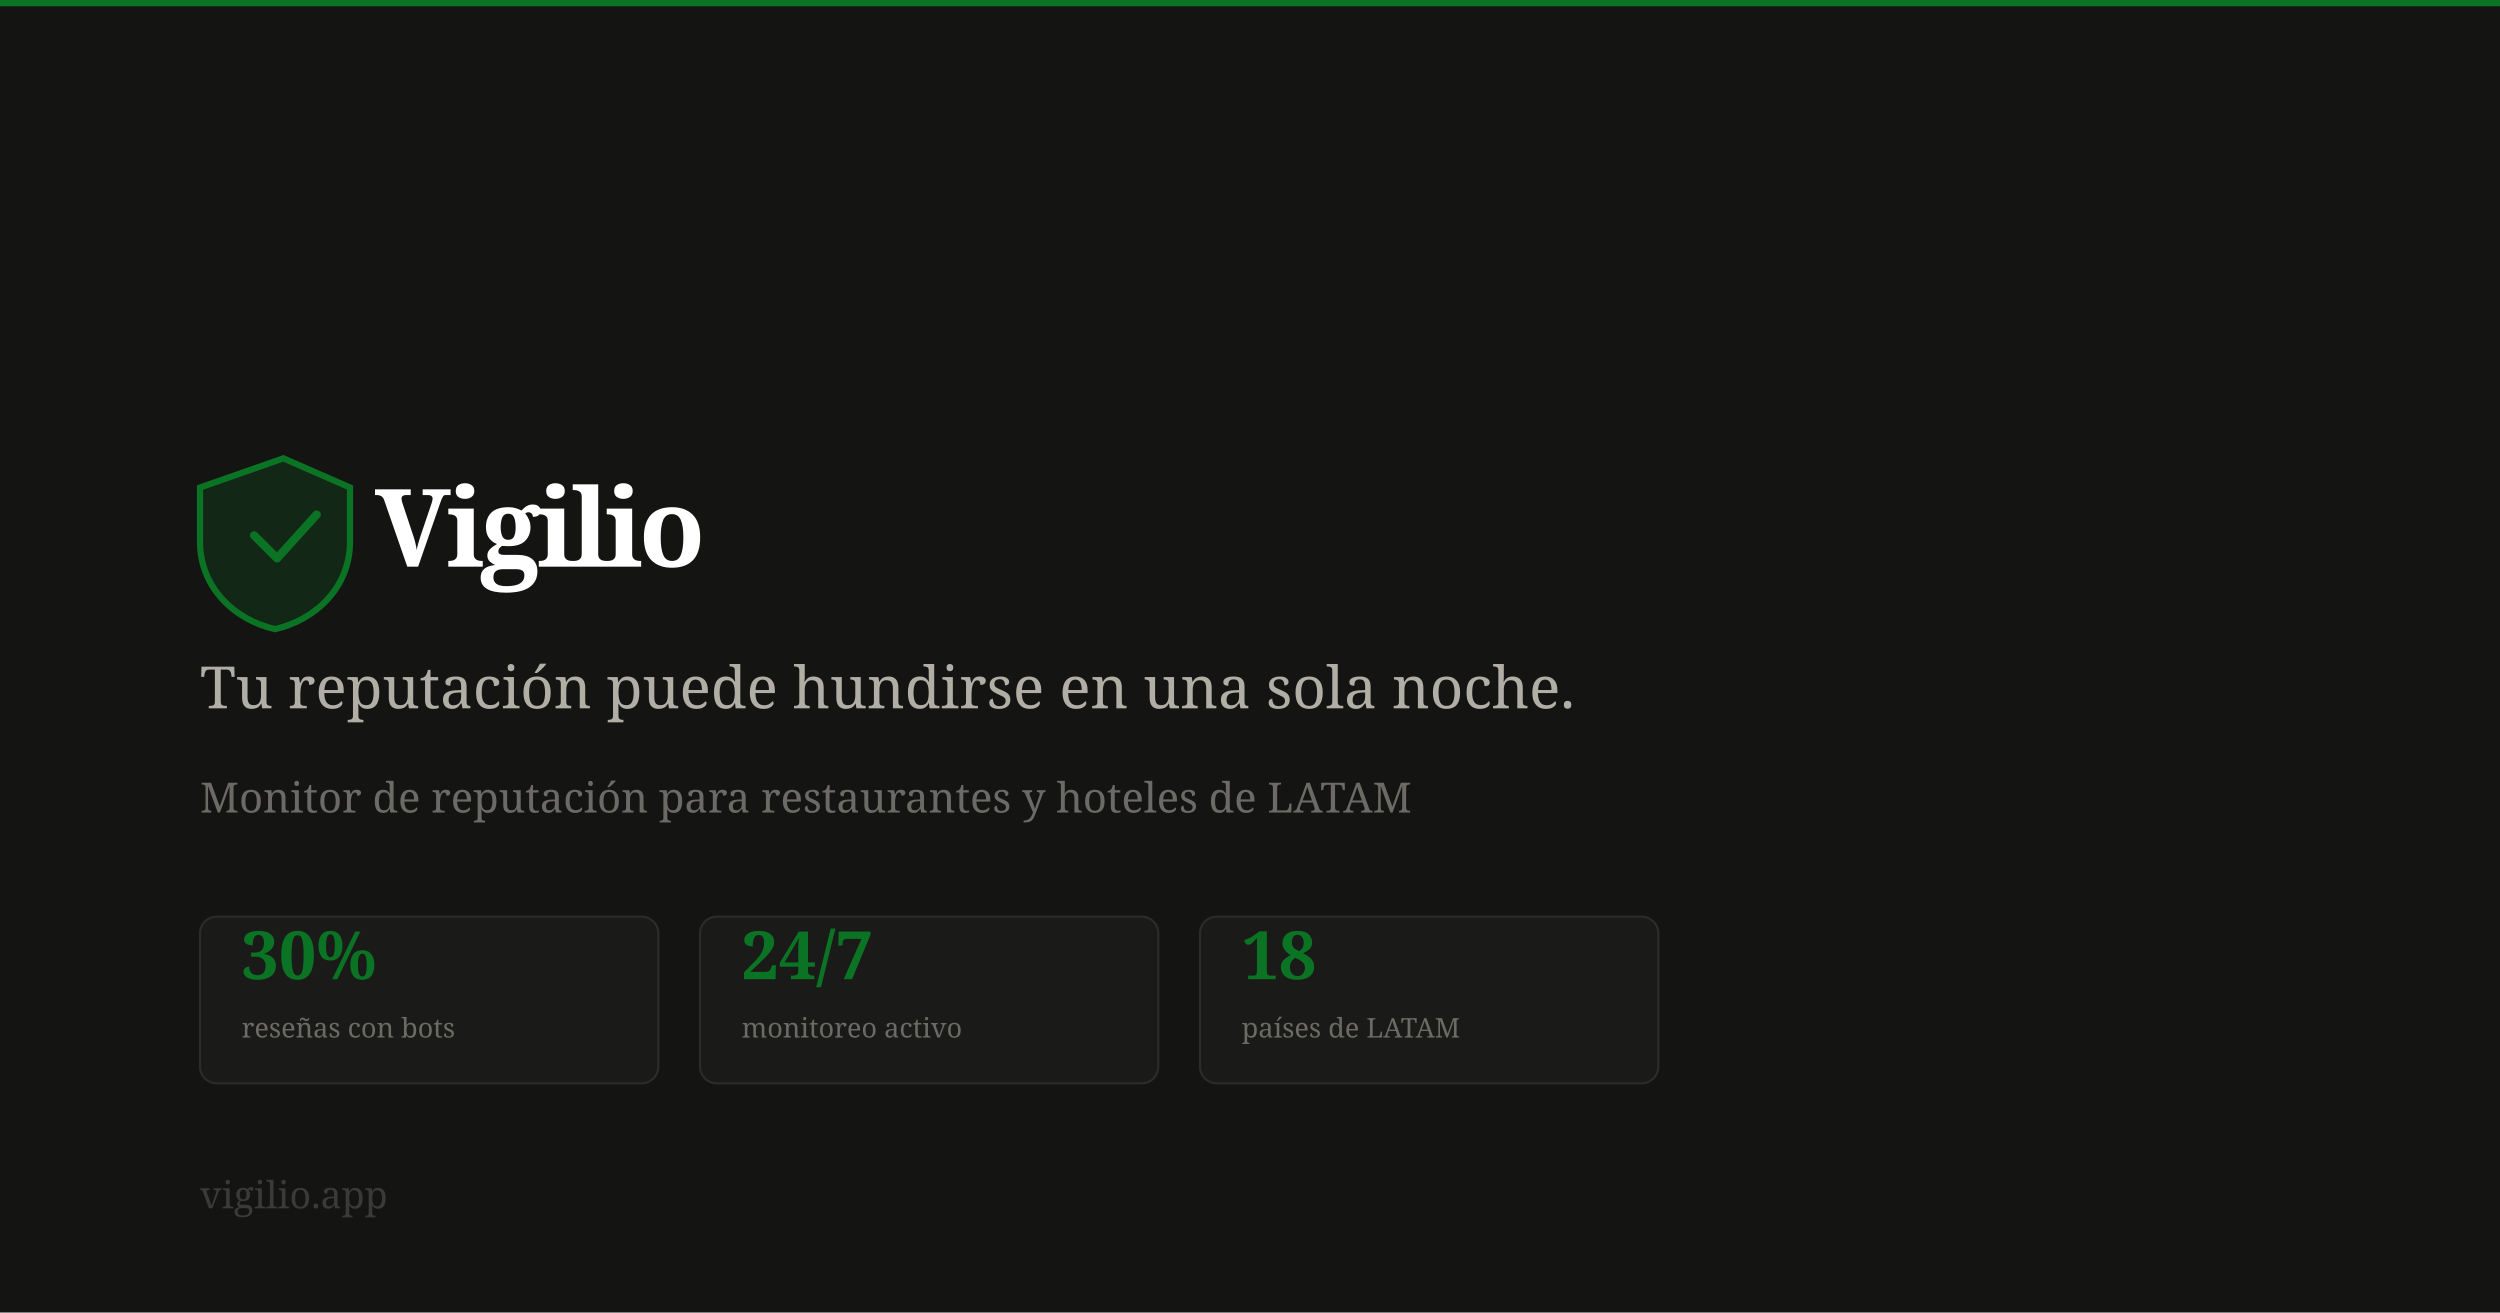
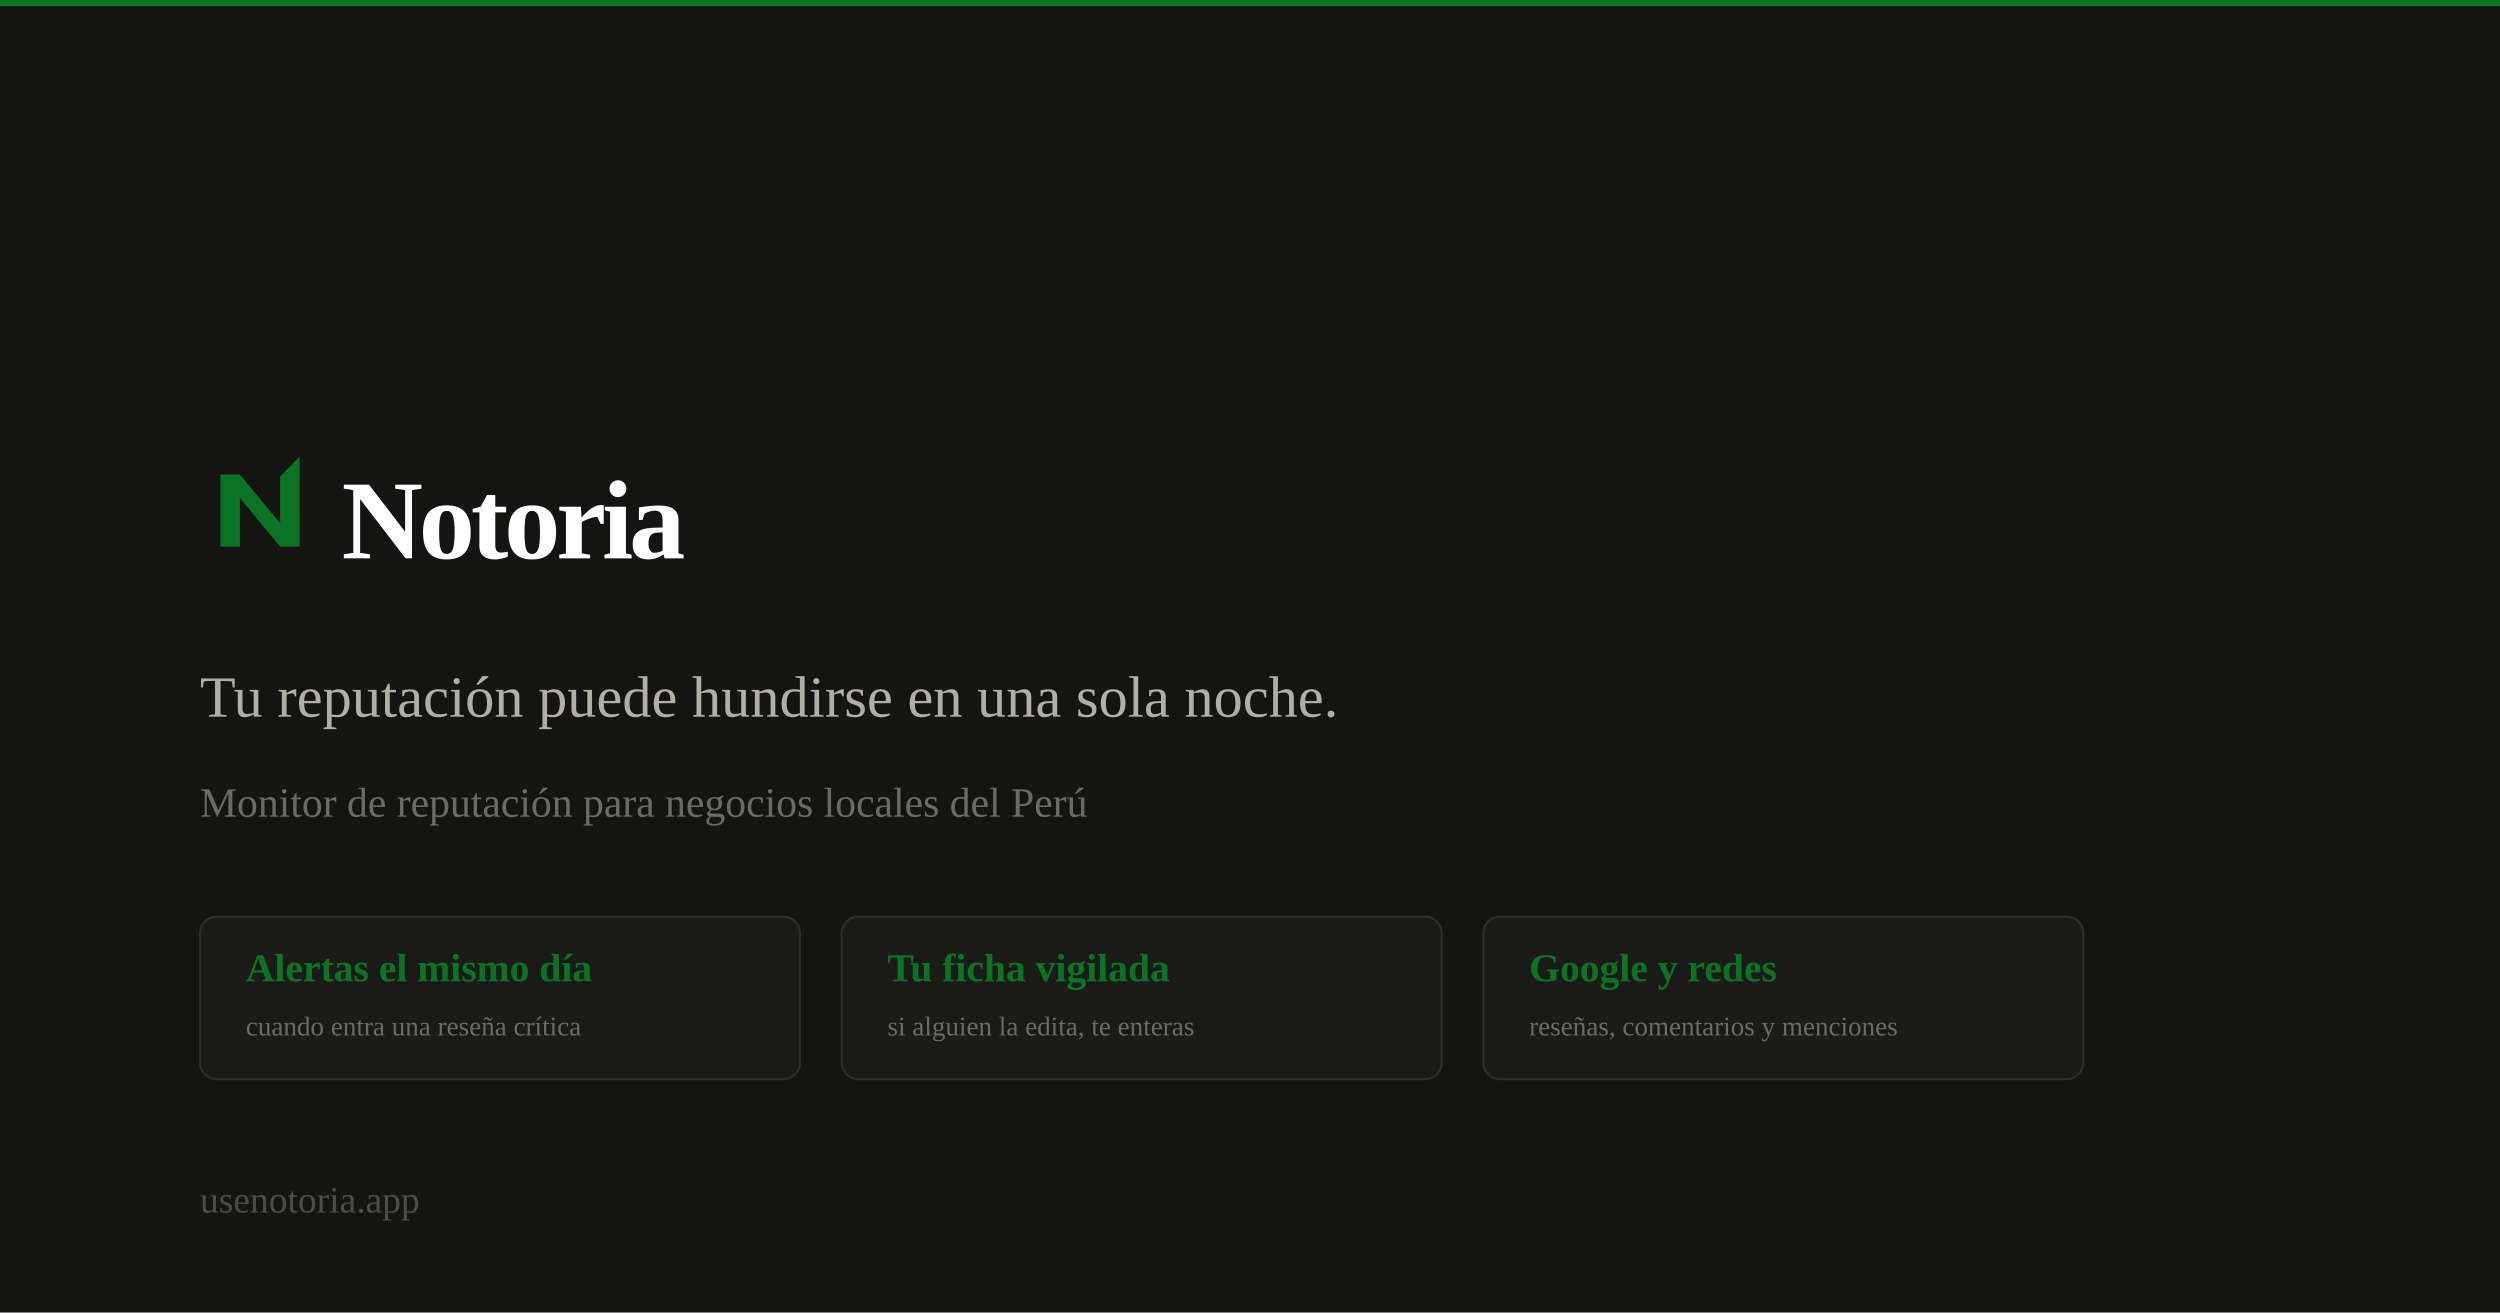
<svg xmlns="http://www.w3.org/2000/svg" width="1200" height="630" viewBox="0 0 1200 630">
  <rect width="1200" height="630" fill="#141413" />
  <rect x="0" y="0" width="1200" height="3" fill="#0B7324" />
-   <g transform="translate(96, 220)">
-     <path d="M40 0L0 14v26c0 22 16.5 37.5 36 42 19.5-4.5 36-20 36-42V14L40 0z" fill="rgba(11,115,36,0.2)" stroke="#0B7324" stroke-width="3" />
-     <path d="M26 37l11 11 19-21" stroke="#0B7324" stroke-width="4" stroke-linecap="round" stroke-linejoin="round" fill="none" />
+   <g transform="translate(96, 212) scale(2.4)" fill="#0B7324">
+     <path d="M4.09 6.56H7.97V21H4.09Z M4.09 6.56H7.97L19.91 21H16.03Z M16.03 21V6.96L19.91 3V21Z" />
  </g>
-   <text x="180" y="272" font-family="Georgia, serif" font-size="52" font-weight="700" fill="#FFFFFF" letter-spacing="-2">Vigilio</text>
-   <text x="96" y="340" font-family="Georgia, serif" font-size="28" fill="#B0AEA5">Tu reputación puede hundirse en una sola noche.</text>
-   <text x="96" y="390" font-family="Georgia, serif" font-size="20" fill="#6B6A65">Monitor de reputación para restaurantes y hoteles de LATAM</text>
-   <rect x="96" y="440" width="220" height="80" rx="8" fill="#1A1A18" stroke="#2C2C2A" stroke-width="1" />
-   <text x="116" y="470" font-family="Georgia, serif" font-size="32" font-weight="900" fill="#0B7324">30%</text>
-   <text x="116" y="498" font-family="Georgia, serif" font-size="13" fill="#6B6A65">reseñas con bots</text>
-   <rect x="336" y="440" width="220" height="80" rx="8" fill="#1A1A18" stroke="#2C2C2A" stroke-width="1" />
-   <text x="356" y="470" font-family="Georgia, serif" font-size="32" font-weight="900" fill="#0B7324">24/7</text>
-   <text x="356" y="498" font-family="Georgia, serif" font-size="13" fill="#6B6A65">monitoreo activo</text>
-   <rect x="576" y="440" width="220" height="80" rx="8" fill="#1A1A18" stroke="#2C2C2A" stroke-width="1" />
-   <text x="596" y="470" font-family="Georgia, serif" font-size="32" font-weight="900" fill="#0B7324">18</text>
-   <text x="596" y="498" font-family="Georgia, serif" font-size="13" fill="#6B6A65">países de LATAM</text>
-   <text x="96" y="580" font-family="Georgia, serif" font-size="18" fill="#3A3A38">vigilio.app</text>
+   <text x="164" y="268" font-family="Georgia, 'Times New Roman', serif" font-size="54" font-weight="700" fill="#FFFFFF" letter-spacing="-2">Notoria</text>
+   <text x="96" y="344" font-family="Georgia, 'Times New Roman', serif" font-size="28" fill="#B0AEA5">Tu reputación puede hundirse en una sola noche.</text>
+   <text x="96" y="392" font-family="Georgia, 'Times New Roman', serif" font-size="20" fill="#6B6A65">Monitor de reputación para negocios locales del Perú</text>
+   <rect x="96" y="440" width="288" height="78" rx="8" fill="#1A1A18" stroke="#2C2C2A" stroke-width="1" />
+   <text x="118" y="471" font-family="Georgia, 'Times New Roman', serif" font-size="19" font-weight="700" fill="#0B7324">Alertas el mismo día</text>
+   <text x="118" y="497" font-family="Georgia, 'Times New Roman', serif" font-size="13" fill="#6B6A65">cuando entra una reseña crítica</text>
+   <rect x="404" y="440" width="288" height="78" rx="8" fill="#1A1A18" stroke="#2C2C2A" stroke-width="1" />
+   <text x="426" y="471" font-family="Georgia, 'Times New Roman', serif" font-size="19" font-weight="700" fill="#0B7324">Tu ficha vigilada</text>
+   <text x="426" y="497" font-family="Georgia, 'Times New Roman', serif" font-size="13" fill="#6B6A65">si alguien la edita, te enteras</text>
+   <rect x="712" y="440" width="288" height="78" rx="8" fill="#1A1A18" stroke="#2C2C2A" stroke-width="1" />
+   <text x="734" y="471" font-family="Georgia, 'Times New Roman', serif" font-size="19" font-weight="700" fill="#0B7324">Google y redes</text>
+   <text x="734" y="497" font-family="Georgia, 'Times New Roman', serif" font-size="13" fill="#6B6A65">reseñas, comentarios y menciones</text>
+   <text x="96" y="582" font-family="Georgia, 'Times New Roman', serif" font-size="18" fill="#4A4A47">usenotoria.app</text>
</svg>
